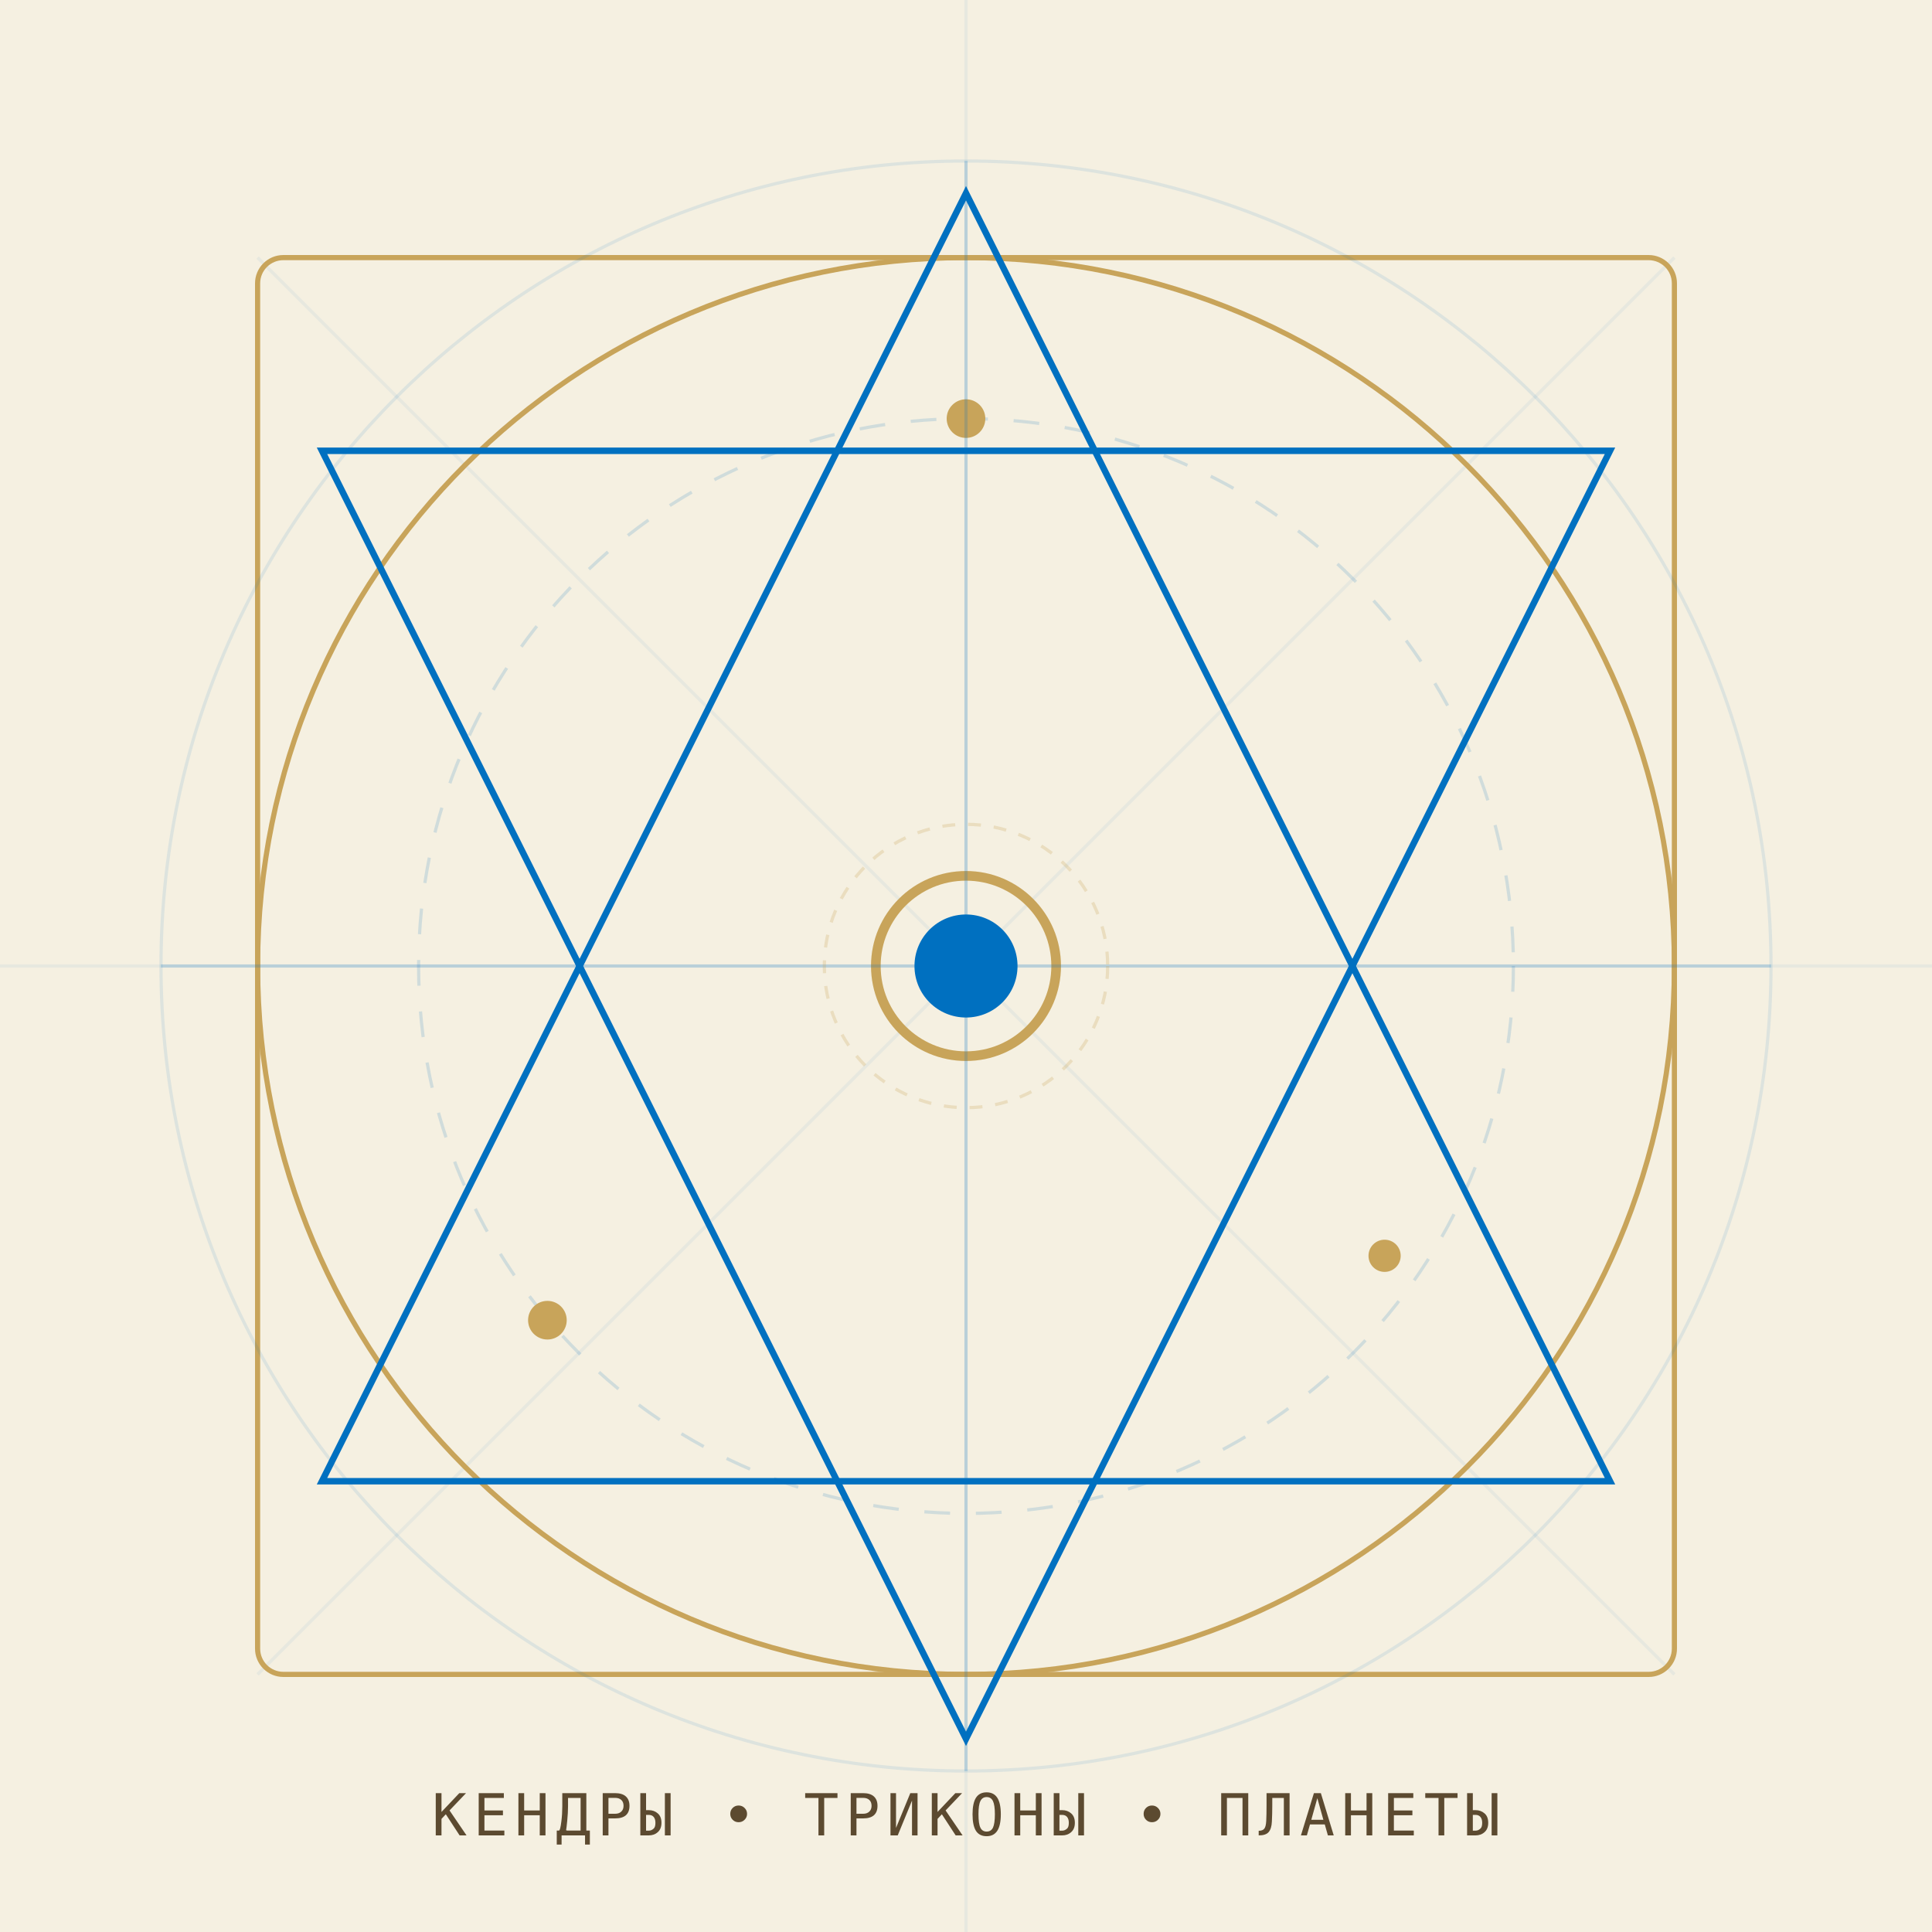
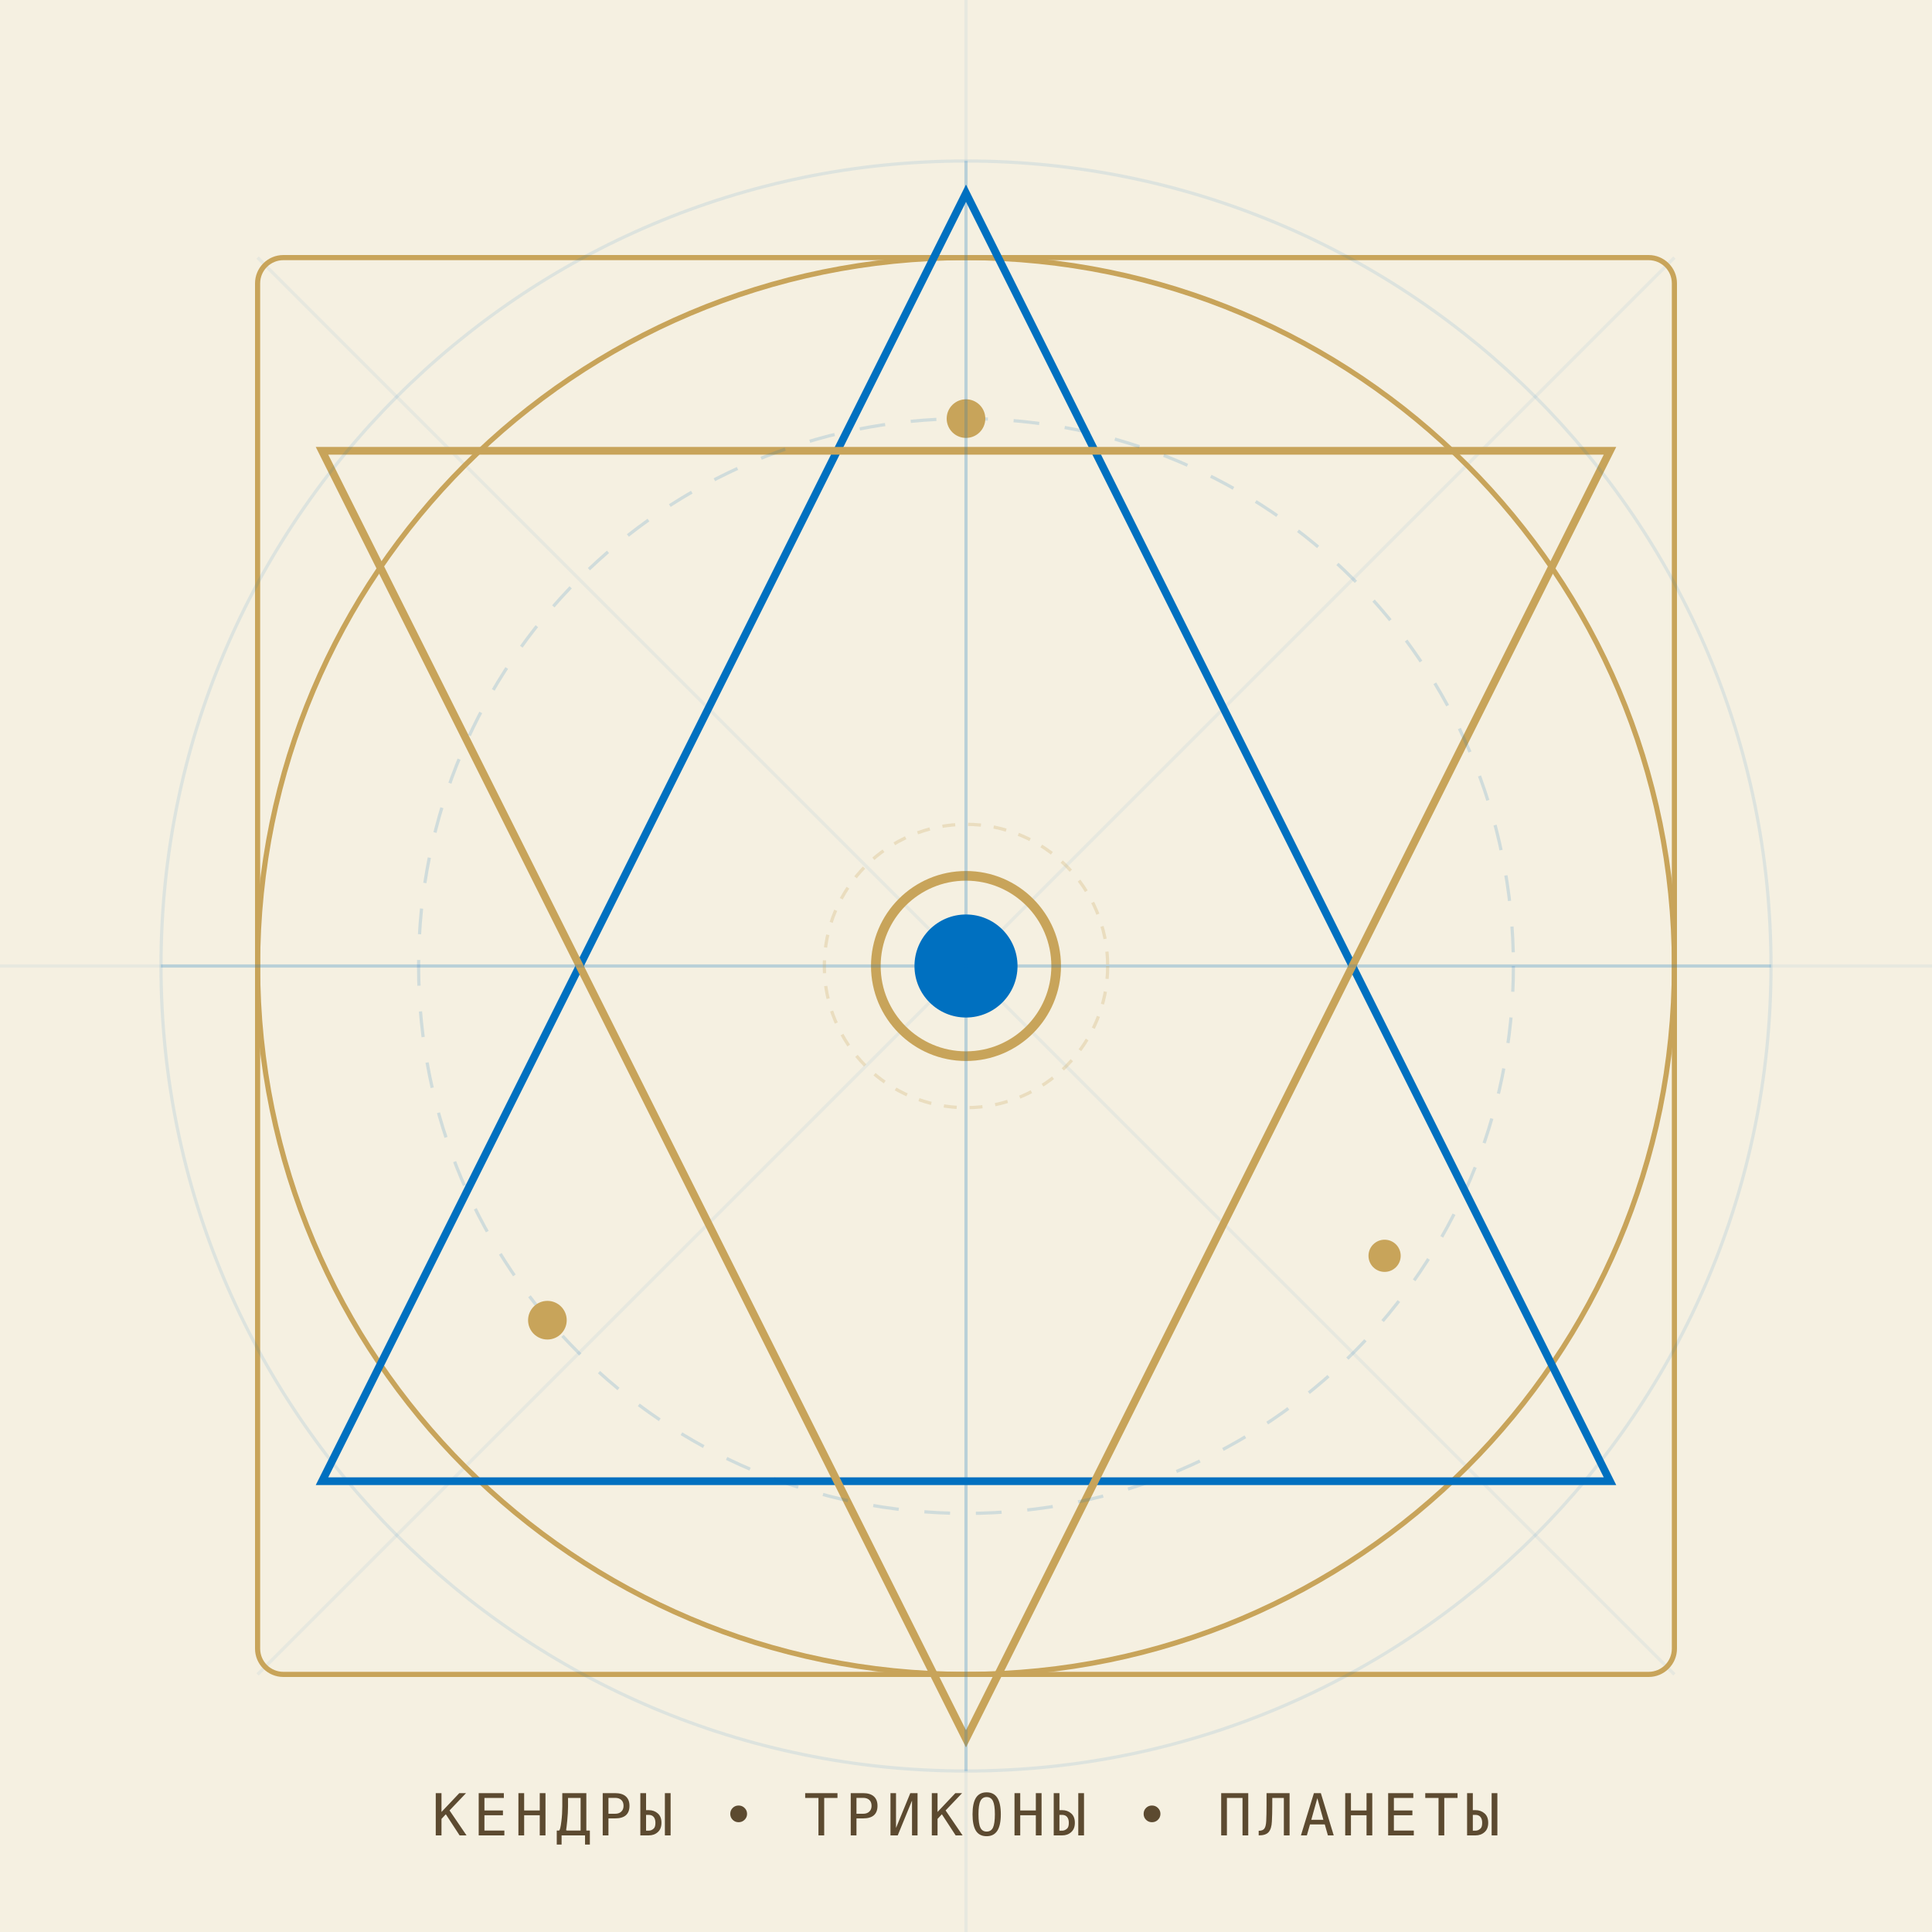
<svg xmlns="http://www.w3.org/2000/svg" viewBox="0 0 300 300" width="100%" height="100%">
  <defs>
    <style>
-       @keyframes spin { 0%{transform:rotate(0)} 100%{transform:rotate(360)} }
-       @keyframes spin-rev { 0%{transform:rotate(0)} 100%{transform:rotate(-360)} }
+       @keyframes spin-cw { 0%{transform:rotate(0deg)} 100%{transform:rotate(360deg)} }
+       @keyframes spin-ccw { 0%{transform:rotate(0deg)} 100%{transform:rotate(-360deg)} }
      @keyframes pulse-core { 0%,100%{opacity:.7;transform:scale(1)} 50%{opacity:1;transform:scale(1.08)} }
+       
      .grid { stroke:rgba(0,112,192,.06); stroke-width:.5; }
      .ring { fill:none; stroke:#c8a45a; stroke-width:.8; }
-       .ring-blue { fill:none; stroke:#0070c0; stroke-width:1; }
      .orbit { fill:#c8a45a; }
      .core { fill:#0070c0; animation:pulse-core 3s ease-in-out infinite; }
-       .cw { animation:spin 22s linear infinite; transform-origin:center; }
-       .ccw { animation:spin-rev 30s linear infinite; transform-origin:center; }
+       
+       /* Внешний квадрат + круг */
+       .outer { animation:spin-cw 26s linear infinite; transform-origin:150px 150px; }
+       
+       /* Треугольники: независимое вращение в разные стороны */
+       .tri-up   { fill:none; stroke:#0070c0; stroke-width:1.2; animation:spin-cw 18s linear infinite; transform-origin:150px 150px; }
+       .tri-down { fill:none; stroke:#c8a45a; stroke-width:1.2; animation:spin-ccw 24s linear infinite; transform-origin:150px 150px; }
+       
      .tech { stroke:rgba(0,112,192,.2); stroke-width:.5; }
    </style>
  </defs>
  <rect width="100%" height="100%" fill="#f5f0e1" />
  <g class="grid">
    <line x1="150" y1="0" x2="150" y2="300" />
    <line x1="0" y1="150" x2="300" y2="150" />
    <line x1="40" y1="40" x2="260" y2="260" />
    <line x1="260" y1="40" x2="40" y2="260" />
  </g>
-   <g class="cw">
+   <g class="outer">
    <circle cx="150" cy="150" r="110" class="ring" />
    <rect x="40" y="40" width="220" height="220" rx="4" class="ring" />
  </g>
-   <g class="ccw">
-     <polygon points="150,30 250,230 50,230" class="ring-blue" />
-     <polygon points="150,270 50,70 250,70" class="ring-blue" />
-   </g>
+   <polygon class="tri-up" points="150,30 250,230 50,230" />
+   <polygon class="tri-down" points="150,270 50,70 250,70" />
  <circle cx="150" cy="150" r="85" fill="none" stroke="rgba(0,112,192,.15)" stroke-width=".5" stroke-dasharray="4 4" />
-   <circle class="orbit cw" style="animation-duration:15s" cx="150" cy="65" r="3" />
-   <circle class="orbit ccw" style="animation-duration:20s" cx="215" cy="195" r="2.5" />
-   <circle class="orbit cw" style="animation-duration:24s" cx="85" cy="205" r="3" />
+   <circle class="orbit" style="animation:spin-cw 15s linear infinite; transform-origin:150px 150px;" cx="150" cy="65" r="3" />
+   <circle class="orbit" style="animation:spin-ccw 20s linear infinite; transform-origin:150px 150px;" cx="215" cy="195" r="2.5" />
+   <circle class="orbit" style="animation:spin-cw 24s linear infinite; transform-origin:150px 150px;" cx="85" cy="205" r="3" />
  <circle cx="150" cy="150" r="8" class="core" />
  <circle cx="150" cy="150" r="14" fill="none" stroke="#c8a45a" stroke-width="1.5" />
  <g transform="translate(150,150)">
    <circle r="125" fill="none" stroke="rgba(0,112,192,.1)" stroke-width=".5" />
    <path d="M0,-125 L0,125 M-125,0 L125,0" class="tech" />
    <circle r="22" fill="none" stroke="rgba(200,164,90,.25)" stroke-width=".5" stroke-dasharray="2 2" />
  </g>
  <text x="150" y="285" text-anchor="middle" font-family="monospace" font-size="9" fill="#5c4a30" letter-spacing="1">КЕНДРЫ • ТРИКОНЫ • ПЛАНЕТЫ</text>
</svg>
